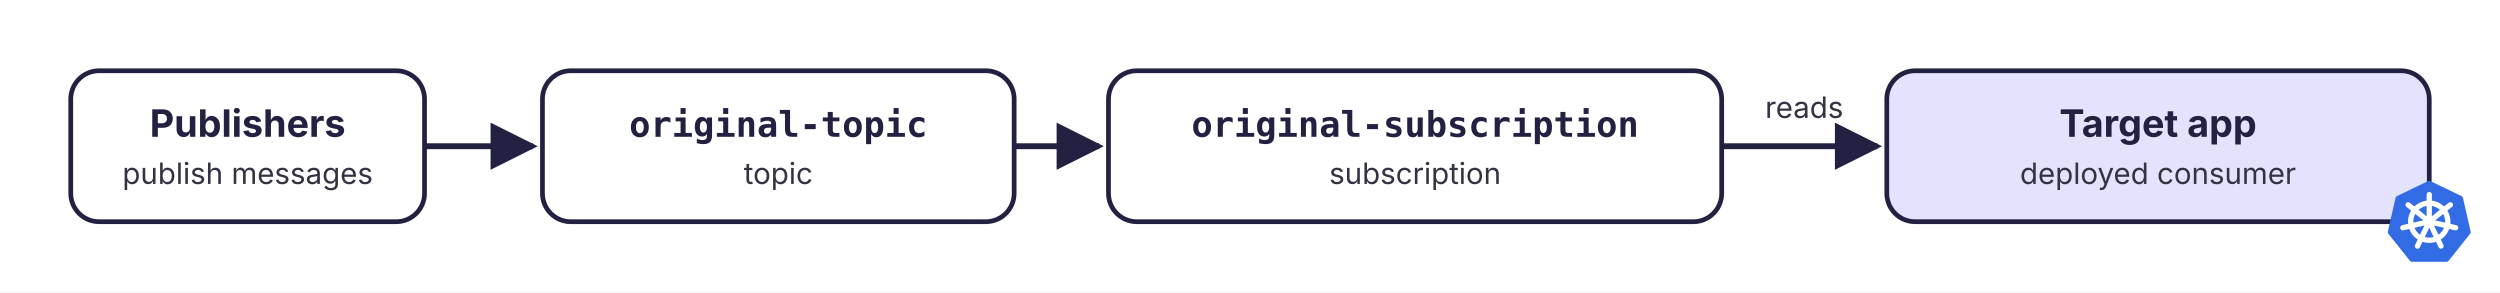
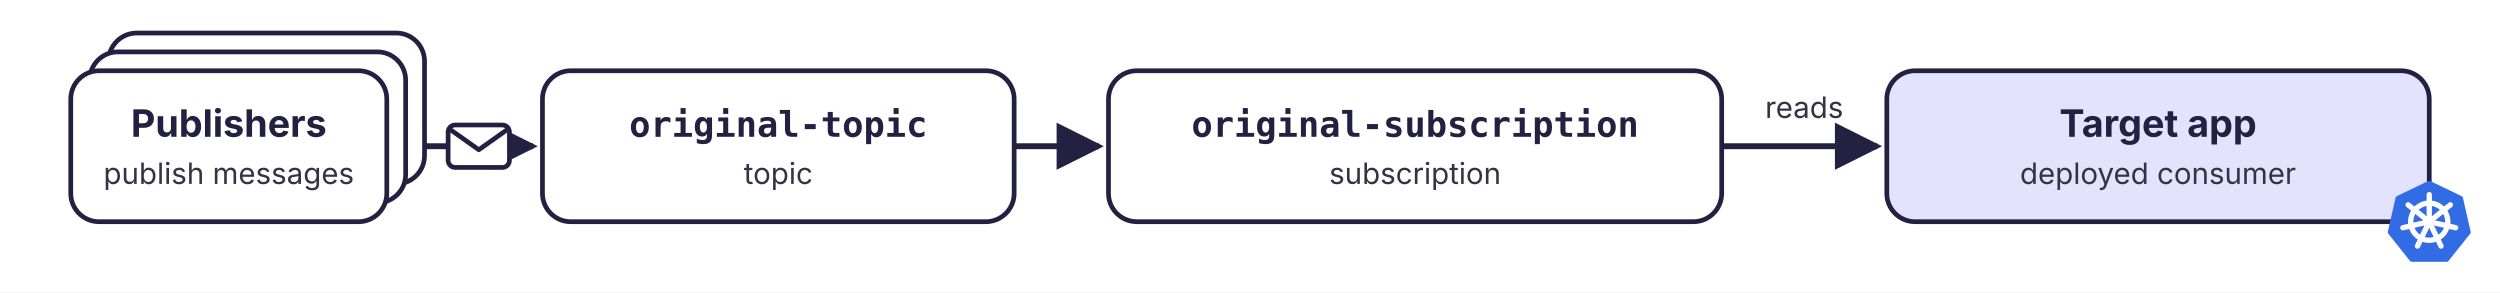
<svg xmlns="http://www.w3.org/2000/svg" viewBox="0 0 1060 124" width="1060" height="124" font-family="Inter, Helvetica, Arial, sans-serif" role="img" aria-labelledby="t d">
  <defs>
    <marker id="arrow" viewBox="0 0 10 10" refX="9" refY="5" markerWidth="8" markerHeight="8" orient="auto-start-reverse">
      <path d="M0 0 L10 5 L0 10 z" fill="#232141" />
    </marker>
    <marker id="arrow-purple" viewBox="0 0 10 10" refX="9" refY="5" markerWidth="8" markerHeight="8" orient="auto-start-reverse">
      <path d="M0 0 L10 5 L0 10 z" fill="#756DF3" />
    </marker>
    <symbol id="k8s" viewBox="0 0 32 32">
      <polygon points="16.00,1.60 27.73,7.25 30.62,19.94 22.51,30.11 9.49,30.11 1.38,19.94 4.27,7.25" fill="#326CE5" stroke="#326CE5" stroke-width="2" stroke-linejoin="round" />
      <g fill="none" stroke="#ffffff" stroke-width="2" stroke-linecap="round">
        <circle cx="16" cy="16" r="7" />
        <line x1="16.00" y1="13.40" x2="16.00" y2="5.80" />
        <line x1="18.03" y1="14.38" x2="23.97" y2="9.64" />
        <line x1="18.53" y1="16.58" x2="25.94" y2="18.27" />
        <line x1="17.13" y1="18.34" x2="20.43" y2="25.19" />
        <line x1="14.87" y1="18.34" x2="11.57" y2="25.19" />
        <line x1="13.47" y1="16.58" x2="6.06" y2="18.27" />
        <line x1="13.97" y1="14.38" x2="8.03" y2="9.64" />
      </g>
      <circle cx="16" cy="16" r="2.4" fill="#ffffff" />
    </symbol>
+     <symbol id="mirrord" viewBox="97 61 391 696">
+       <path fill="#ffffff" d="M255.6,387c4.1,19.1-0.9,36.1-12,40.5c-8.2,3.2-17.8,0-26.5-8.2c-0.3-0.6-0.9-0.9-1.5-1.2c0,0,0,0-0.3-0.3 c-5.5-5.6-10.5-13.2-14-22c-4.7-11.5-6.1-23.2-4.4-33.5c1.8-9.4,6.1-16.1,12.8-18.8c5.5-2.3,12.5-1.5,19.3,2.6 c1.5,2.3,2.6,4.4,3.8,6.2c-4.1,2.6-6.4,10.3-6.4,20.3l3.2,1.8l11.1,6.5l-12.5,1.5h-0.9c0.3,1.2,0.3,2.3,0.6,3.5 c3.2,17.9,12,31.1,19,29.7c6.4-1.2,9.6-14.4,7.6-30.2C255.3,386.4,255.6,386.7,255.6,387z" />
+       <path fill="#ffffff" d="M384,398.4c-3.2,6.8-7.3,12.3-12,17c0,0,0,0-0.3,0c-0.6,0.3-0.9,0.9-1.2,1.2c-8.7,7.9-18.4,11.5-26.5,8.2 c-11.1-4.7-16-21.4-12-40.5c1.5-1.8,3.2-3.8,4.7-5.6c5-6.5,9-13.2,12.8-20l1.2-2.1c1.2-1.8,2-3.8,3.2-5.6c1.2-2.1,2.6-4.4,4.4-7 c3.5-2.1,6.7-3.2,9.9-3.8c-2,4.7-2.3,10.3-2.3,15.3l3.2,1.8l11.1,6.5l-12.5,1.5h-0.9c0.3,1.2,0.3,2.3,0.6,3.8 C370.5,384.6,377.5,397,384,398.4z" />
+       <path fill="#E4E3FD" d="M405,391.7c-1.5-1.2-3.8-0.9-5,0.6c-3.2,4.1-7,7.9-11.1,11.5c1.2-2.3,2.6-5,3.5-7.6 c5.3-12.6,6.7-25.8,4.7-37.3c-2.3-12-8.2-20.6-16.9-24.1c-4.1-1.8-8.8-2.1-13.7-1.2c4.4-4.4,10.2-8.5,17.5-10 c8.2-1.5,16.6,1.5,20.4,7.3c1.2,1.5,3.2,2.1,5,0.9c1.5-1.2,2-3.2,0.9-4.7c-5.5-8.2-16.6-12.3-27.4-10c-11.1,2.1-19.3,9.7-24.2,15.6 c-2,2.3-3.8,5-5.5,7.3c-2,2.9-3.5,5.6-5,8.2c-1.2,2.1-2.3,3.8-3.2,5.6l-1.2,2.1c-3.8,6.5-7.6,13.2-12.3,19.1 c-5.8,7.6-11.7,12.9-18.4,16.7c0.6-5,2-9.7,4.4-14.1c0.9-1.8,0.3-3.8-1.5-4.7c-1.7-0.9-3.8-0.3-4.7,1.5c-2.9,5.6-4.7,11.5-5.3,17.6 c0,0.9-0.3,3.5,1.5,5.6c1.2,1.2,2.3,1.8,4.1,1.8c1.5,0,2.9-0.3,4.4-1.5c2.6-1.5,5.3-3.2,7.9-5.3c-1.7,18.5,5,34.1,17.5,39.3 c2.9,1.2,5.8,1.8,8.8,1.8c8.5,0,17.5-4.4,25.4-12c11.4-6.2,21.6-14.4,29.5-24.7C406.7,395.2,406.4,392.8,405,391.7z M292.1,149.1 c90.1,0,163.6,116.6,163.6,259.6s-73.5,259.6-163.6,259.6c-90.4,0-163.6-116.6-163.6-259.6S201.9,149.1,292.1,149.1z M389.5,517.3 c0.9-0.6,0.9-1.8,0.3-2.3c-0.6-0.9-1.8-0.9-2.3-0.3l-122.5,93.7c-0.9,0.6-0.9,1.8-0.3,2.3c0.3,0.3,0.9,0.6,1.5,0.6 c0.3,0,0.9,0,1.2-0.3L389.5,517.3z M346.9,589c0.9-0.6,0.9-1.8,0.3-2.3c-0.6-0.9-1.8-0.9-2.3-0.3l-31.2,23.2 c-0.9,0.6-0.9,1.8-0.3,2.3c0.3,0.6,0.9,0.9,1.5,0.9c0.3,0,0.6-0.3,0.9-0.3L346.9,589z M338.2,189.1c0.9-0.6,0.9-1.8,0.3-2.3 c-0.6-0.9-1.8-0.9-2.3-0.3l-122.5,93.4c-0.9,0.6-0.9,1.8-0.3,2.3c0.3,0.3,0.9,0.6,1.5,0.6c0.3,0,0.9,0,0.9-0.3L338.2,189.1z M324.4,284.5c0.9-0.6,0.9-1.8,0.3-2.3c-0.6-0.9-1.7-0.9-2.3-0.3l-31.2,22.9c-0.9,0.6-0.9,1.8-0.3,2.3c0.3,0.6,0.9,0.6,1.5,0.6 c0.3,0,0.6,0,0.9-0.3L324.4,284.5z M322.7,495.9c0.9-0.6,0.9-1.8,0.3-2.3c-0.6-0.9-1.8-0.9-2.3-0.3l-66.2,50.8 c-0.9,0.6-0.9,1.8-0.3,2.3c0.3,0.3,0.9,0.6,1.5,0.6c0.3,0,0.6,0,0.9-0.3L322.7,495.9z M314.8,472.4c0.9-0.6,0.9-1.8,0.3-2.3 c-0.6-0.9-1.8-0.9-2.3-0.3L281.6,493c-0.9,0.6-0.9,1.8-0.3,2.3c0.3,0.6,0.9,0.9,1.5,0.9c0.3,0,0.9-0.3,0.9-0.3L314.8,472.4z M302.3,190.5c0.9-0.6,0.9-1.8,0.3-2.3c-0.6-0.9-1.7-0.9-2.3-0.3L234,239c-0.9,0.6-0.9,1.8-0.3,2.3c0.3,0.3,0.9,0.6,1.5,0.6 c0.3,0,0.9,0,1.2-0.3L302.3,190.5z M280.1,399.6c1.8-2.1,1.5-4.7,1.5-5.6c-0.6-6.2-2.3-12.3-5-17.9c-0.9-1.8-2.9-2.3-4.7-1.5 c-1.8,0.9-2.3,2.9-1.5,4.7c2.3,4.4,3.8,9.4,4.4,14.1c-6.4-3.8-12.5-9.4-18.4-16.7c-4.7-6.2-8.8-12.9-12.3-19.1l-1.5-2.3 c-1.2-1.8-2-3.8-3.2-5.6c-1.5-2.3-2.9-5.3-5-8.2c0,0,0,0,0-0.3c-1.5-2.3-3.5-5-5.5-7.3c-5-5.9-13.1-13.2-24.2-15.6 c-10.8-2.1-21.9,2.1-27.4,10c-1.2,1.5-0.6,3.8,0.9,4.7c1.5,1.2,3.8,0.6,4.7-0.9c4.1-5.9,12.5-8.8,20.4-7.3 c7.3,1.5,13.1,5.9,17.5,10c-4.7-0.9-9.3-0.3-13.7,1.2c-8.8,3.5-14.6,12-16.9,24.1c-2,11.5-0.3,24.7,4.7,37.3 c1.2,2.6,2.3,5.3,3.5,7.6c-4.1-3.5-7.9-7.3-11.1-11.5c-1.2-1.5-3.5-1.8-5-0.6c-1.5,1.2-1.8,3.5-0.6,5c8.2,10,18.4,18.5,29.5,24.7 c7.9,7.6,16.9,11.7,25.7,11.7c2.9,0,6.1-0.6,8.8-1.8c12.5-5.3,19-20.6,17.5-39.3c2.6,2.1,5,3.8,7.9,5.3c1.5,0.9,2.9,1.2,4.4,1.2 C277.8,401.4,279.2,400.8,280.1,399.6z" />
+       <path d="M439.4,215.2c29.5,54,45.5,122.4,45.5,193.8c0,123.6-49,234.9-122.8,279.2c0.6,2.1,1.2,4.4,1.2,6.8 c0,12.3-10.2,22.6-22.5,22.6c-4.4,0-8.8-1.2-12.3-3.5c0.3,1.2,0.3,2.6,0.3,3.8c0,20.3-16.3,36.7-36.5,36.7s-36.5-16.4-36.5-36.7 c0-1.2,0-2.6,0.3-3.8c-3.5,2.3-7.9,3.5-12.3,3.5c-12.3,0-22.5-10-22.5-22.6c0-2.3,0.3-4.7,1.2-6.8C148.6,643.6,99.3,532.3,99.3,409 c0-71.9,16.3-140.9,46.4-195.3c-1.5-0.9-2.3-2.1-3.5-3.2c-9.9-11.2-15.5-26.4-16.9-42.6c-0.6-11.5,0.9-23.2,5-33.8 c0.6-1.8,2.6-6.8,7.6-7.3c5.3-0.6,8.5,3.8,11.4,7.9c1.2,1.5,2.3,2.9,2.9,3.8c5.5,5.3,12.5,9.7,21.6,13.8c4.4,2.1,9,3.8,13.4,5.3 c11.1-11.2,22.8-20.6,35-27.9c-0.6-2.3-1.2-4.4-1.2-6.8c0-12.3,10.2-22.6,22.5-22.6c4.4,0,8.8,1.2,12.3,3.5c0-1.2-0.3-2.6-0.3-3.8 c0-20.3,16.3-36.7,36.5-36.7c20.1,0,36.5,16.4,36.5,36.7c0,1.2,0,2.6-0.3,3.8c3.5-2.3,7.9-3.5,12.3-3.5c12.5,0,22.5,10.3,22.5,22.6 c0,2.3-0.3,4.7-1.2,6.8c12.5,7.6,24.8,17.3,36.2,29.1c4.7-1.5,9-3.2,13.7-5.3c9-4.1,16-8.5,21.6-13.8c0.9-0.9,2-2.3,2.9-3.8 c2.9-4.1,6.1-8.5,11.4-7.9c5,0.6,7,5.6,7.6,7.3c4.1,10.6,5.5,22.3,4.7,33.8c-1.2,15.9-7,31.4-16.9,42.6 C442.3,212.6,441.1,214,439.4,215.2z M455.7,409c0-143.3-73.5-259.6-163.6-259.6c-90.4,0-163.6,116.6-163.6,259.6 c0,143,73.5,259.6,163.6,259.6C382.5,668.6,455.7,552,455.7,409z" />
+       <path fill="#ffffff" d="M292.4,756.6c-21.2,0-38.5-17.4-38.5-38.7c0-0.1,0-0.2,0-0.3c-3,1.3-6.5,2-10,2c-13.5,0-24.5-11-24.5-24.6 c0-2.2,0.2-4.2,0.7-5.9c-36.1-22.2-66.8-60.3-88.9-110.2C109,528.5,97.3,469.7,97.3,409c0-71.5,16.3-140.6,45.8-194.7 c-0.6-0.5-1.1-1-1.5-1.5c-0.3-0.3-0.5-0.6-0.8-0.8l-0.1-0.1c-9.7-10.9-15.9-26.4-17.4-43.7c-0.6-12.5,1.1-24.4,5.1-34.7 c0.8-2.3,3.2-7.9,9.2-8.6c6.5-0.7,10.4,4.7,13.2,8.7c1.1,1.4,2.2,2.8,2.9,3.7c5.3,5,11.9,9.2,20.9,13.3c3.5,1.7,7.6,3.3,12.1,4.8 c10.7-10.7,21.9-19.6,33.2-26.5c-0.5-1.9-0.9-3.7-0.9-5.8c0-13.3,11.2-24.6,24.5-24.6c3.5,0,6.9,0.7,10,2c0-0.1,0-0.2,0-0.3 c0-21.3,17.3-38.7,38.5-38.7c21.2,0,38.5,17.4,38.5,38.7c0,0.1,0,0.2,0,0.3c3-1.3,6.5-2,10-2c13.5,0,24.5,11,24.5,24.6 c0,2.2-0.2,4.2-0.7,5.9c12.2,7.6,23.8,16.9,34.3,27.6c3.7-1.2,7.6-2.7,12.3-4.8c9-4.1,15.7-8.4,21-13.4c0.7-0.7,1.8-2,2.6-3.4 l0.1-0.1c2.8-4,6.7-9.5,13.2-8.8c6,0.7,8.5,6.3,9.3,8.7c4,10.4,5.7,22.4,4.8,34.5c-1.2,16.6-7.5,32.4-17.2,43.5c-0.4,1-1.3,2-2.4,3 c29,53.9,44.9,122.4,44.9,193.3c0,60.9-11.7,119.7-33.9,170.2c-22,49.9-52.6,87.9-88.6,110c0.5,1.9,0.8,3.8,0.8,5.8 c0,13.3-11.2,24.6-24.5,24.6c-3.5,0-6.9-0.7-10-2c0,0.1,0,0.2,0,0.3C330.8,739.2,313.6,756.6,292.4,756.6z M259.4,709.5l-1.2,5 c-0.2,0.9-0.2,2.3-0.2,3.3c0,19.1,15.5,34.7,34.5,34.7s34.5-15.6,34.5-34.7c0-1.1,0-2.4-0.2-3.3l-1.2-5l4.3,2.9 c3.1,2.1,7,3.2,11.1,3.2c11.1,0,20.5-9.4,20.5-20.6c0-2.1-0.5-4.2-1.1-6.2l-0.4-1.5l1.3-0.8c72.9-43.8,121.8-155.3,121.8-277.5 c0-70.8-16.1-139.3-45.3-192.8l-0.9-1.6l1.5-1c1.6-1.1,2.3-2.2,2.4-2.5l0.1-0.4l0.3-0.3c9.3-10.4,15.2-25.5,16.4-41.4 c0.9-11.6-0.7-22.9-4.5-32.9c-0.6-1.7-2.3-5.6-6-6.1c-3.8-0.4-6.3,2.6-9.5,7c-0.9,1.5-2.1,3-3.2,4.1c-5.7,5.4-12.7,9.9-22.2,14.2 c-5.4,2.4-9.7,4-13.9,5.4l-1.2,0.4l-0.9-0.9c-10.9-11.3-23-21-35.8-28.8l-1.5-0.9l0.7-1.6c0.7-1.6,1-3.5,1-6 c0-11.4-9.2-20.6-20.5-20.6c-4.1,0-8.1,1.1-11.1,3.2l-4.3,2.9l1.2-5c0.2-0.9,0.2-2.3,0.2-3.3c0-19.1-15.5-34.7-34.5-34.7 c-19,0-34.5,15.6-34.5,34.7c0,0.5,0.1,1.1,0.1,1.7c0.1,0.7,0.2,1.4,0.2,2.1v3.8l-3.1-2.1c-3.1-2.1-7-3.2-11.1-3.2 c-11.1,0-20.5,9.4-20.5,20.6c0,1.9,0.4,3.6,0.9,5.6l0.5,2.1l-1.3,0.8c-11.8,7.1-23.5,16.4-34.6,27.6l-0.9,0.9l-1.2-0.4 c-5.1-1.7-9.7-3.5-13.6-5.4c-9.5-4.3-16.5-8.8-22.1-14.2l-0.2-0.2l-0.1-0.2c-0.5-0.8-1.7-2.2-2.8-3.6l-0.1-0.1 c-3.1-4.4-5.7-7.5-9.5-7.1c-3.7,0.4-5.4,4.3-5.9,6c-3.8,9.8-5.5,21.2-4.9,33c1.5,16.4,7.3,31.1,16.4,41.3c0.3,0.3,0.6,0.6,0.9,0.9 c0.7,0.8,1.4,1.5,2.2,2l1.6,1l-0.9,1.7c-29.7,53.8-46.1,122.8-46.1,194.3c0,121.9,49.2,233.4,122.4,277.5l1.5,0.9l-0.7,1.6 c-0.7,1.6-1,3.5-1,6c0,11.4,9.2,20.6,20.5,20.6c4.1,0,8.1-1.1,11.1-3.2L259.4,709.5z M292.1,670.6c-91.3,0-165.6-117.3-165.6-261.6 s74.3-261.6,165.6-261.6c91.3,0,165.6,117.3,165.6,261.6S383.4,670.6,292.1,670.6z M292.1,151.4c-89.1,0-161.6,115.5-161.6,257.6 c0,68.8,16.9,133.5,47.7,182.3c30.6,48.5,71,75.2,113.9,75.2c89.1,0,161.6-115.5,161.6-257.6C453.7,267,381.2,151.4,292.1,151.4z" />
+       <path d="M344.9,586.3c0.9-0.6,1.7-0.3,2.3,0.3c0.6,0.9,0.3,1.8-0.3,2.3l-31.2,23.2c-0.3,0.3-0.6,0.3-0.9,0.3 c-0.6,0-1.2-0.3-1.5-0.9c-0.6-0.9-0.3-1.8,0.3-2.3L344.9,586.3z" />
+       <path d="M372,415.5c4.4-4.4,8.5-10.3,12-17c-6.4-1.8-13.4-13.8-16.3-29.7c-0.3-1.2-0.6-2.3-0.6-3.8h0.9l12.5-1.5l-11.1-6.5 l-3.2-1.8c0-5,0.3-10.6,2.3-15.3c-3.2,0.6-6.7,1.8-9.9,3.8c-1.8,2.3-3.2,5-4.4,7c-1.2,2.1-2.3,3.8-3.2,5.6l-1.2,2.1 c-3.8,6.5-7.9,13.5-12.8,20c-1.5,2.1-3.2,3.8-4.7,5.6c-4.1,19.1,0.9,35.8,12,40.5c8.2,3.2,17.8-0.3,26.5-8.2 C370.8,416.3,371.4,415.8,372,415.5z M410.5,326.8c1.2,1.5,0.9,3.8-0.9,4.7c-1.5,1.2-3.8,0.9-5-0.9c-4.1-5.9-12.5-8.8-20.4-7.3 c-7.3,1.5-13.1,5.9-17.5,10c4.7-0.9,9.3-0.3,13.7,1.2c8.8,3.5,14.9,12,16.9,24.1c2,11.5,0.3,24.7-4.7,37.3 c-1.2,2.6-2.3,5.3-3.5,7.6c4.1-3.5,7.9-7.3,11.1-11.5c1.2-1.5,3.5-1.8,5-0.6c1.5,1.2,1.7,3.5,0.6,5c-8.2,10.3-18.4,18.5-29.5,24.7 c-7.9,7.6-16.9,12-25.4,12c-3.2,0-6.1-0.6-8.8-1.8c-12.5-5.3-19-20.6-17.5-39.3c-2.6,2.1-5.3,3.8-7.9,5.3c-1.5,0.9-3.2,1.5-4.4,1.5 c-1.5,0-2.9-0.6-4.1-1.8c-1.7-2.1-1.5-4.7-1.5-5.6c0.6-6.2,2.3-12,5.3-17.6c0.9-1.8,2.9-2.3,4.7-1.5c1.8,0.9,2.3,2.9,1.5,4.7 c-2.3,4.4-3.8,9.4-4.4,14.1c6.4-3.8,12.5-9.4,18.4-16.7c4.7-6.2,8.8-12.6,12.3-19.1l1.2-2.1c1.2-2.1,2.3-3.8,3.2-5.6 c1.5-2.3,2.9-5.3,5-8.2c1.8-2.3,3.5-5,5.5-7.3c5-5.9,13.4-13.2,24.2-15.6C393.9,314.5,405,318.6,410.5,326.8z" />
+       <path d="M324.4,284.5l-31.5,23.2c-0.3,0.3-0.6,0.3-0.9,0.3c-0.6,0-1.2-0.3-1.5-0.6c-0.6-0.9-0.3-1.8,0.3-2.3l31.2-23.2 c0.9-0.6,1.7-0.3,2.3,0.3C325.6,282.7,325.3,283.9,324.4,284.5z" />
+       <path d="M312.8,469.5c0.9-0.6,1.8-0.3,2.3,0.3c0.6,0.9,0.3,1.8-0.3,2.3l-31.2,23.2c-0.3,0.3-0.6,0.3-0.9,0.3 c-0.6,0-1.2-0.3-1.5-0.9c-0.6-0.9-0.3-1.8,0.3-2.3L312.8,469.5z" />
+       <path d="M387.5,514.7c0.9-0.6,1.8-0.3,2.3,0.3c0.6,0.9,0.3,1.8-0.3,2.3L267,611c-0.3,0.3-0.6,0.3-1.2,0.3c-0.6,0-1.2-0.3-1.5-0.6 c-0.6-0.9-0.6-1.8,0.3-2.3L387.5,514.7z" />
+       <path d="M320.7,493c0.9-0.6,1.8-0.3,2.3,0.3c0.6,0.9,0.6,1.8-0.3,2.3l-66.2,51.1c-0.3,0.3-0.6,0.3-0.9,0.3c-0.6,0-1.2-0.3-1.5-0.6 c-0.6-0.9-0.6-1.8,0.3-2.3L320.7,493z" />
+       <path d="M300.2,187.9c0.9-0.6,1.7-0.3,2.3,0.3c0.6,0.9,0.6,1.8-0.3,2.3l-65.9,51.1c-0.3,0.3-0.6,0.3-1.2,0.3 c-0.6,0-0.9-0.3-1.5-0.6c-0.6-0.9-0.3-1.8,0.3-2.3L300.2,187.9z" />
+       <path d="M213.6,279.8l122.5-93.7c0.6-0.6,1.8-0.3,2.3,0.3c0.6,0.9,0.3,1.8-0.3,2.3l-122.5,93.7c-0.3,0.3-0.6,0.3-0.9,0.3 c-0.6,0-1.2-0.3-1.5-0.6C212.7,281.6,212.7,280.4,213.6,279.8z" />
+       <path d="M243.9,427.5c11.1-4.4,16-21.4,12-40.5c-0.3-0.3-0.6-0.6-0.9-0.9c2,15.9-1.2,29.1-7.6,30.2c-7.3,1.5-15.8-12-19-29.7 c-0.3-1.2-0.3-2.3-0.6-3.5h0.9l12.5-1.5l-11.1-6.5l-3.2-1.8c0-10,2.3-17.6,6.4-20.3c-1.2-2.1-2.3-4.1-3.8-6.2 c-7-4.1-13.7-5-19.3-2.6c-6.4,2.6-11.1,9.4-12.8,18.8c-1.8,10-0.3,22,4.4,33.5c3.5,8.8,8.5,16.4,14,22c0,0,0.3,0,0.3,0.3 c0.6,0.3,1.2,0.9,1.5,1.2C225.9,427.2,235.8,430.7,243.9,427.5z M204.9,319.1c11.1,2.1,19.3,9.7,24.2,15.6c2,2.3,3.8,5,5.5,7.3 c0,0,0,0,0,0.3c2,2.9,3.5,5.6,5,8.2c1.2,1.8,2,3.5,3.2,5.6l1.5,2.3c3.8,6.5,7.6,12.9,12.3,19.1c5.8,7.3,11.7,12.9,18.4,16.7 c-0.6-5-2-9.7-4.4-14.1c-0.9-1.8-0.3-3.8,1.5-4.7c1.8-0.9,3.8-0.3,4.7,1.5c2.9,5.6,4.7,11.5,5,17.9c0,0.9,0.3,3.5-1.5,5.6 c-1.2,1.2-2.6,1.8-4.1,1.8c-1.5,0-2.9-0.6-4.4-1.2c-2.6-1.5-5.3-3.2-7.9-5.3c1.7,18.5-5,34.1-17.5,39.3c-2.9,1.2-5.8,1.8-8.8,1.8 c-8.5,0-17.5-4.4-25.7-11.7c-11.4-6.2-21.6-14.7-29.5-24.7c-1.2-1.5-0.9-3.8,0.6-5c1.5-1.2,3.8-0.9,5,0.6c3.2,4.1,7,7.9,11.1,11.5 c-1.2-2.3-2.6-5-3.5-7.6c-5-12.6-6.7-25.8-4.7-37.3c2-12,8.2-20.6,16.9-24.1c4.1-1.8,8.8-2.1,13.7-1.2c-4.4-4.4-10.2-8.8-17.5-10 c-8.2-1.5-16.6,1.5-20.4,7.3c-1.2,1.5-3.2,2.1-4.7,0.9c-1.5-1.2-2-3.2-0.9-4.7C183,320.9,194.1,317.1,204.9,319.1z" />
+     </symbol>
+     <symbol id="envelope" viewBox="0 0 28 20">
+       <rect x="1" y="1" width="26" height="18" rx="3" fill="#ffffff" stroke="#232141" stroke-width="2" />
+       <path d="M2 3 L14 11.5 L26 3" fill="none" stroke="#232141" stroke-width="2" stroke-linejoin="round" />
+     </symbol>
  </defs>
  <rect x="0" y="0" width="1060" height="124" fill="#ffffff" />
-   <rect x="30" y="30" width="150" height="64" rx="12" fill="#ffffff" stroke="#232141" stroke-width="2" />
-   <text x="105" y="58" font-size="16" font-weight="700" fill="#232141" text-anchor="middle">Publishers</text>
-   <text x="105" y="78" font-size="12.5" fill="#333344" text-anchor="middle">publish messages</text>
+   <rect x="46" y="14" width="134" height="64" rx="12" fill="#ffffff" stroke="#232141" stroke-width="2" />
+   <rect x="38" y="22" width="134" height="64" rx="12" fill="#ffffff" stroke="#232141" stroke-width="2" />
+   <rect x="30" y="30" width="134" height="64" rx="12" fill="#ffffff" stroke="#232141" stroke-width="2" />
+   <text x="97" y="58" font-size="16" font-weight="700" fill="#232141" text-anchor="middle">Publishers</text>
+   <text x="97" y="78" font-size="12.5" fill="#333344" text-anchor="middle">publish messages</text>
  <line x1="180" y1="62" x2="226" y2="62" stroke="#232141" stroke-width="2.5" marker-end="url(#arrow)" />
  <rect x="230" y="30" width="200" height="64" rx="12" fill="#ffffff" stroke="#232141" stroke-width="2" />
  <text x="330" y="58" font-size="15" font-weight="700" font-family="Menlo, Consolas, monospace" fill="#232141" text-anchor="middle">original-topic</text>
  <text x="330" y="78" font-size="12.5" fill="#333344" text-anchor="middle">topic</text>
  <line x1="430" y1="62" x2="466" y2="62" stroke="#232141" stroke-width="2.5" marker-end="url(#arrow)" />
  <rect x="470" y="30" width="260" height="64" rx="12" fill="#ffffff" stroke="#232141" stroke-width="2" />
  <text x="600" y="58" font-size="15" font-weight="700" font-family="Menlo, Consolas, monospace" fill="#232141" text-anchor="middle">original-subscription</text>
  <text x="600" y="78" font-size="12.5" fill="#333344" text-anchor="middle">subscription</text>
  <line x1="730" y1="62" x2="796" y2="62" stroke="#232141" stroke-width="2.5" marker-end="url(#arrow)" />
  <text x="765" y="50" font-size="12.5" fill="#333344" text-anchor="middle">reads</text>
  <rect x="800" y="30" width="230" height="64" rx="12" fill="#E4E3FD" stroke="#232141" stroke-width="2" />
  <text x="915" y="58" font-size="16" font-weight="700" fill="#232141" text-anchor="middle">Target app</text>
  <text x="915" y="78" font-size="12.5" fill="#333344" text-anchor="middle">deployed consumer</text>
+   <use href="#envelope" x="189" y="52" width="28" height="20" />
  <use href="#k8s" x="1012" y="76" width="36" height="36" />
</svg>
